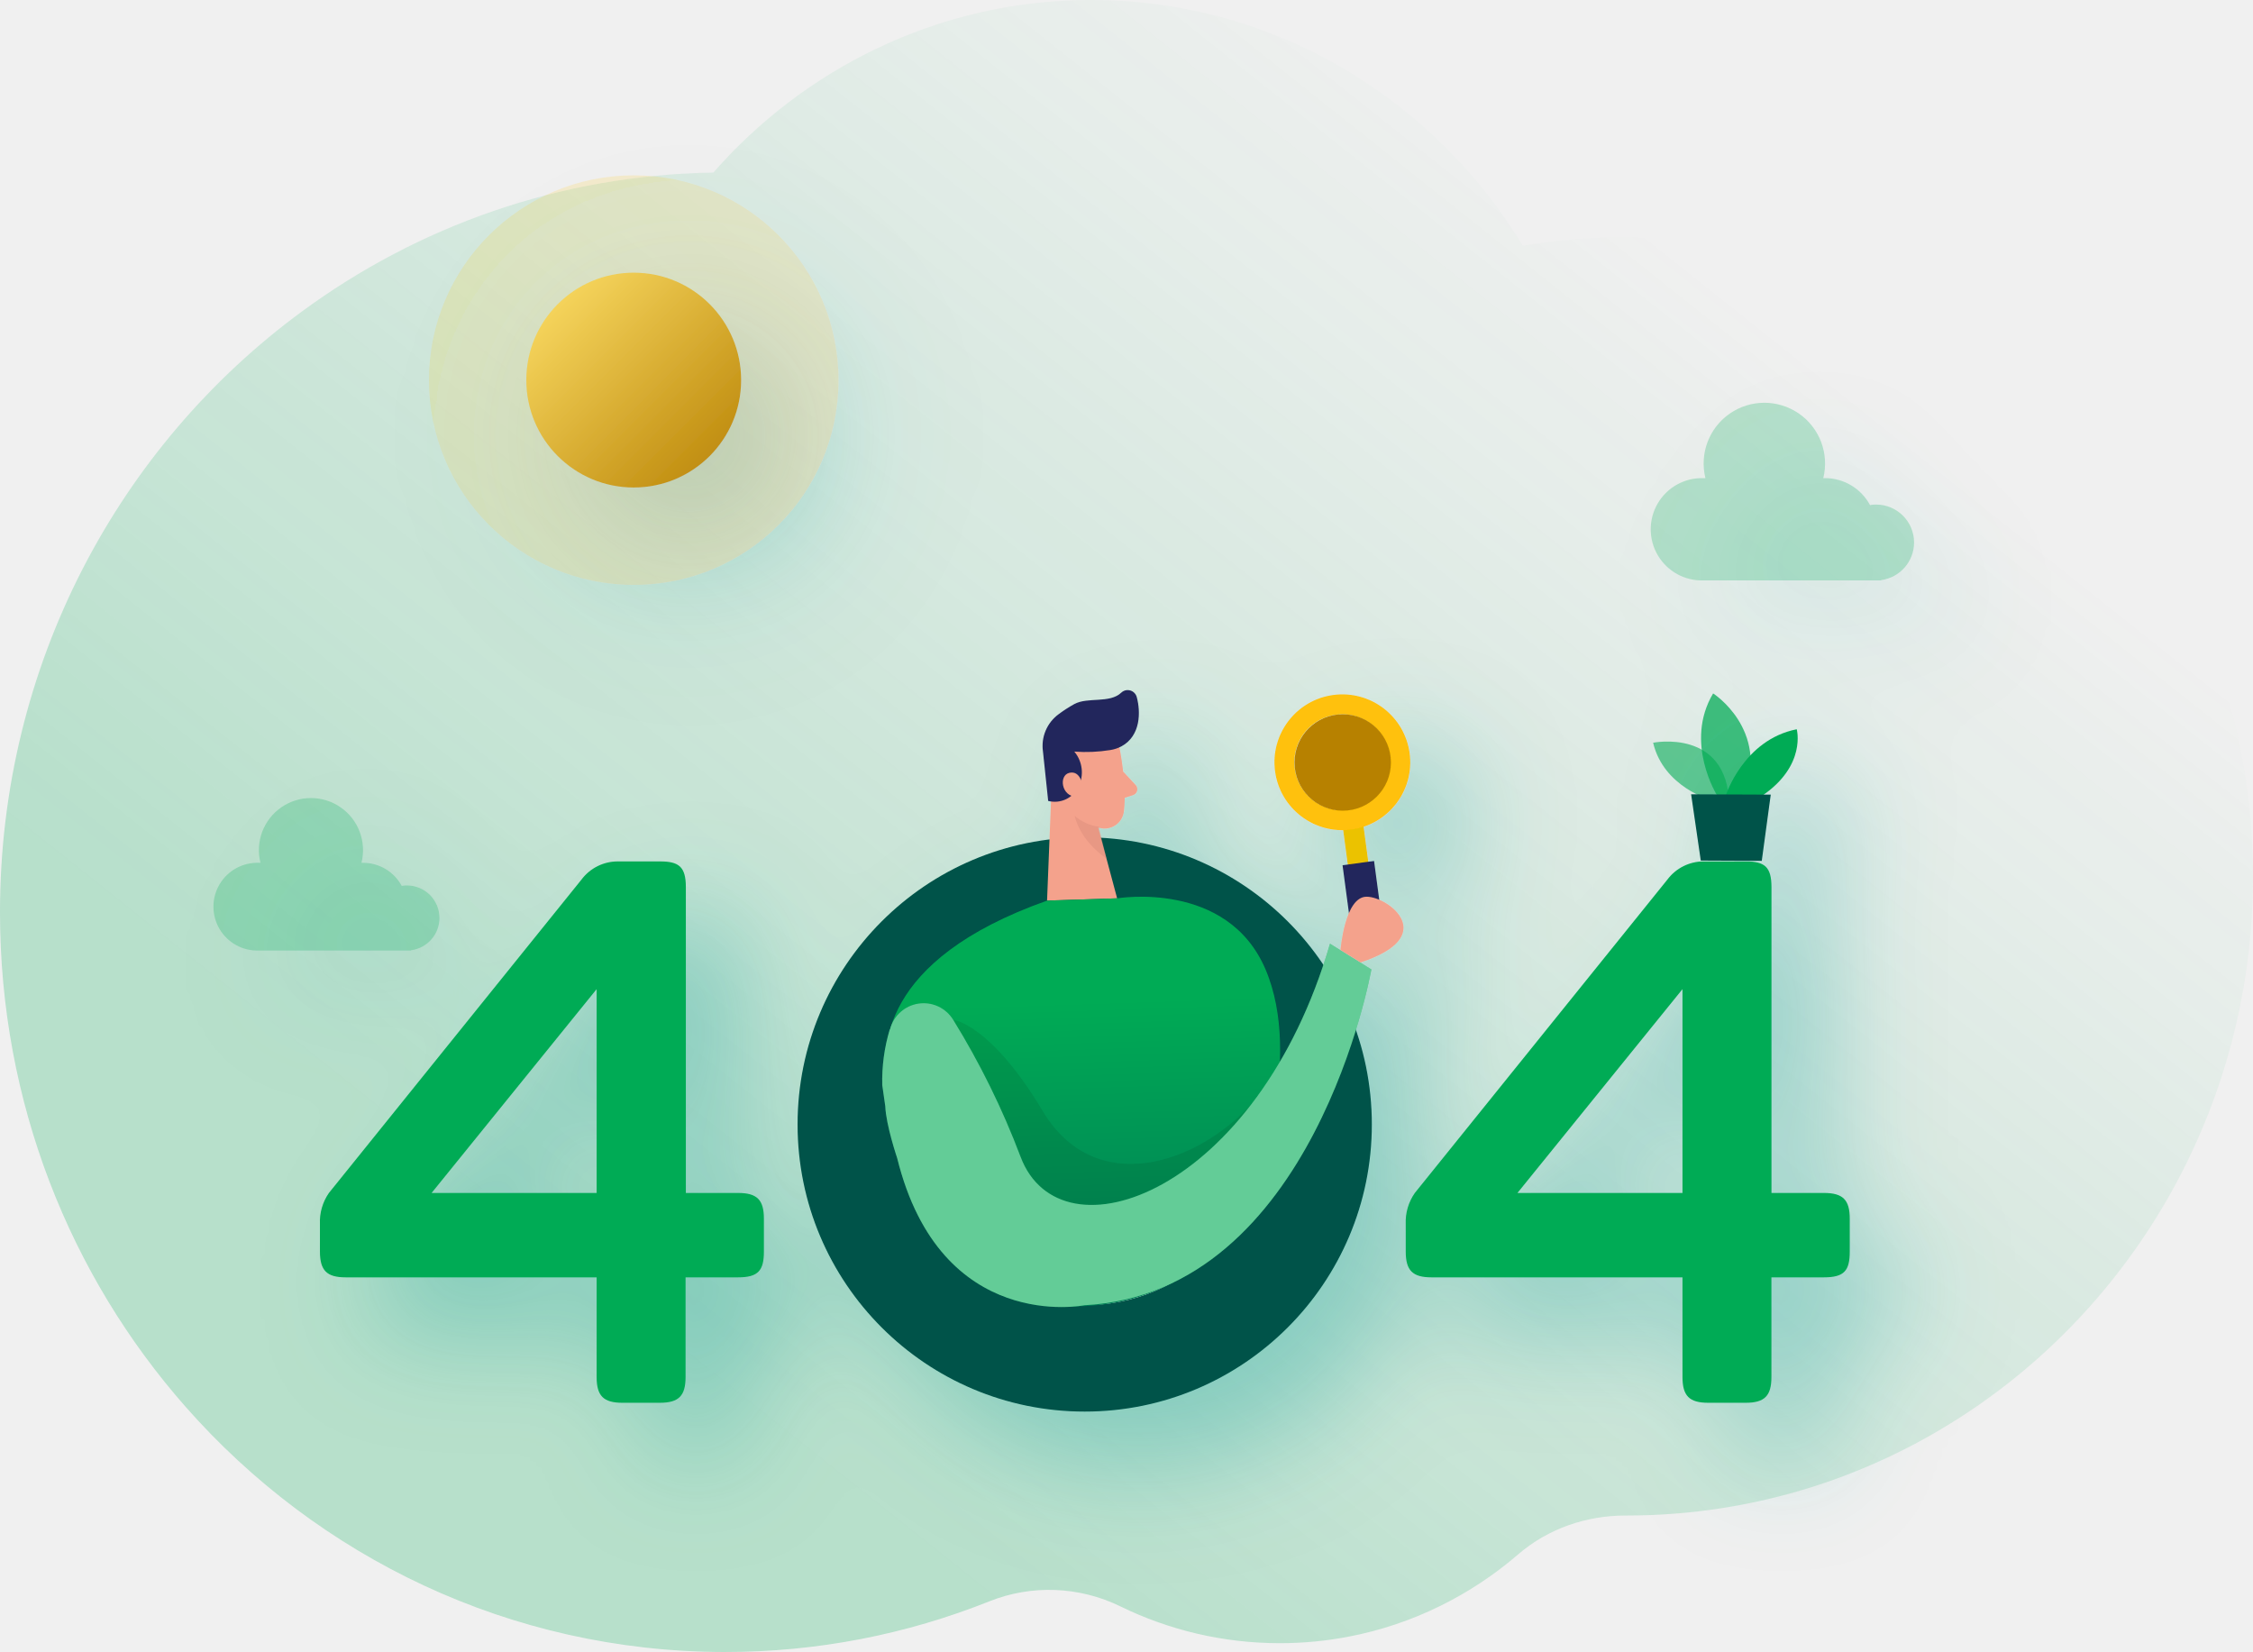
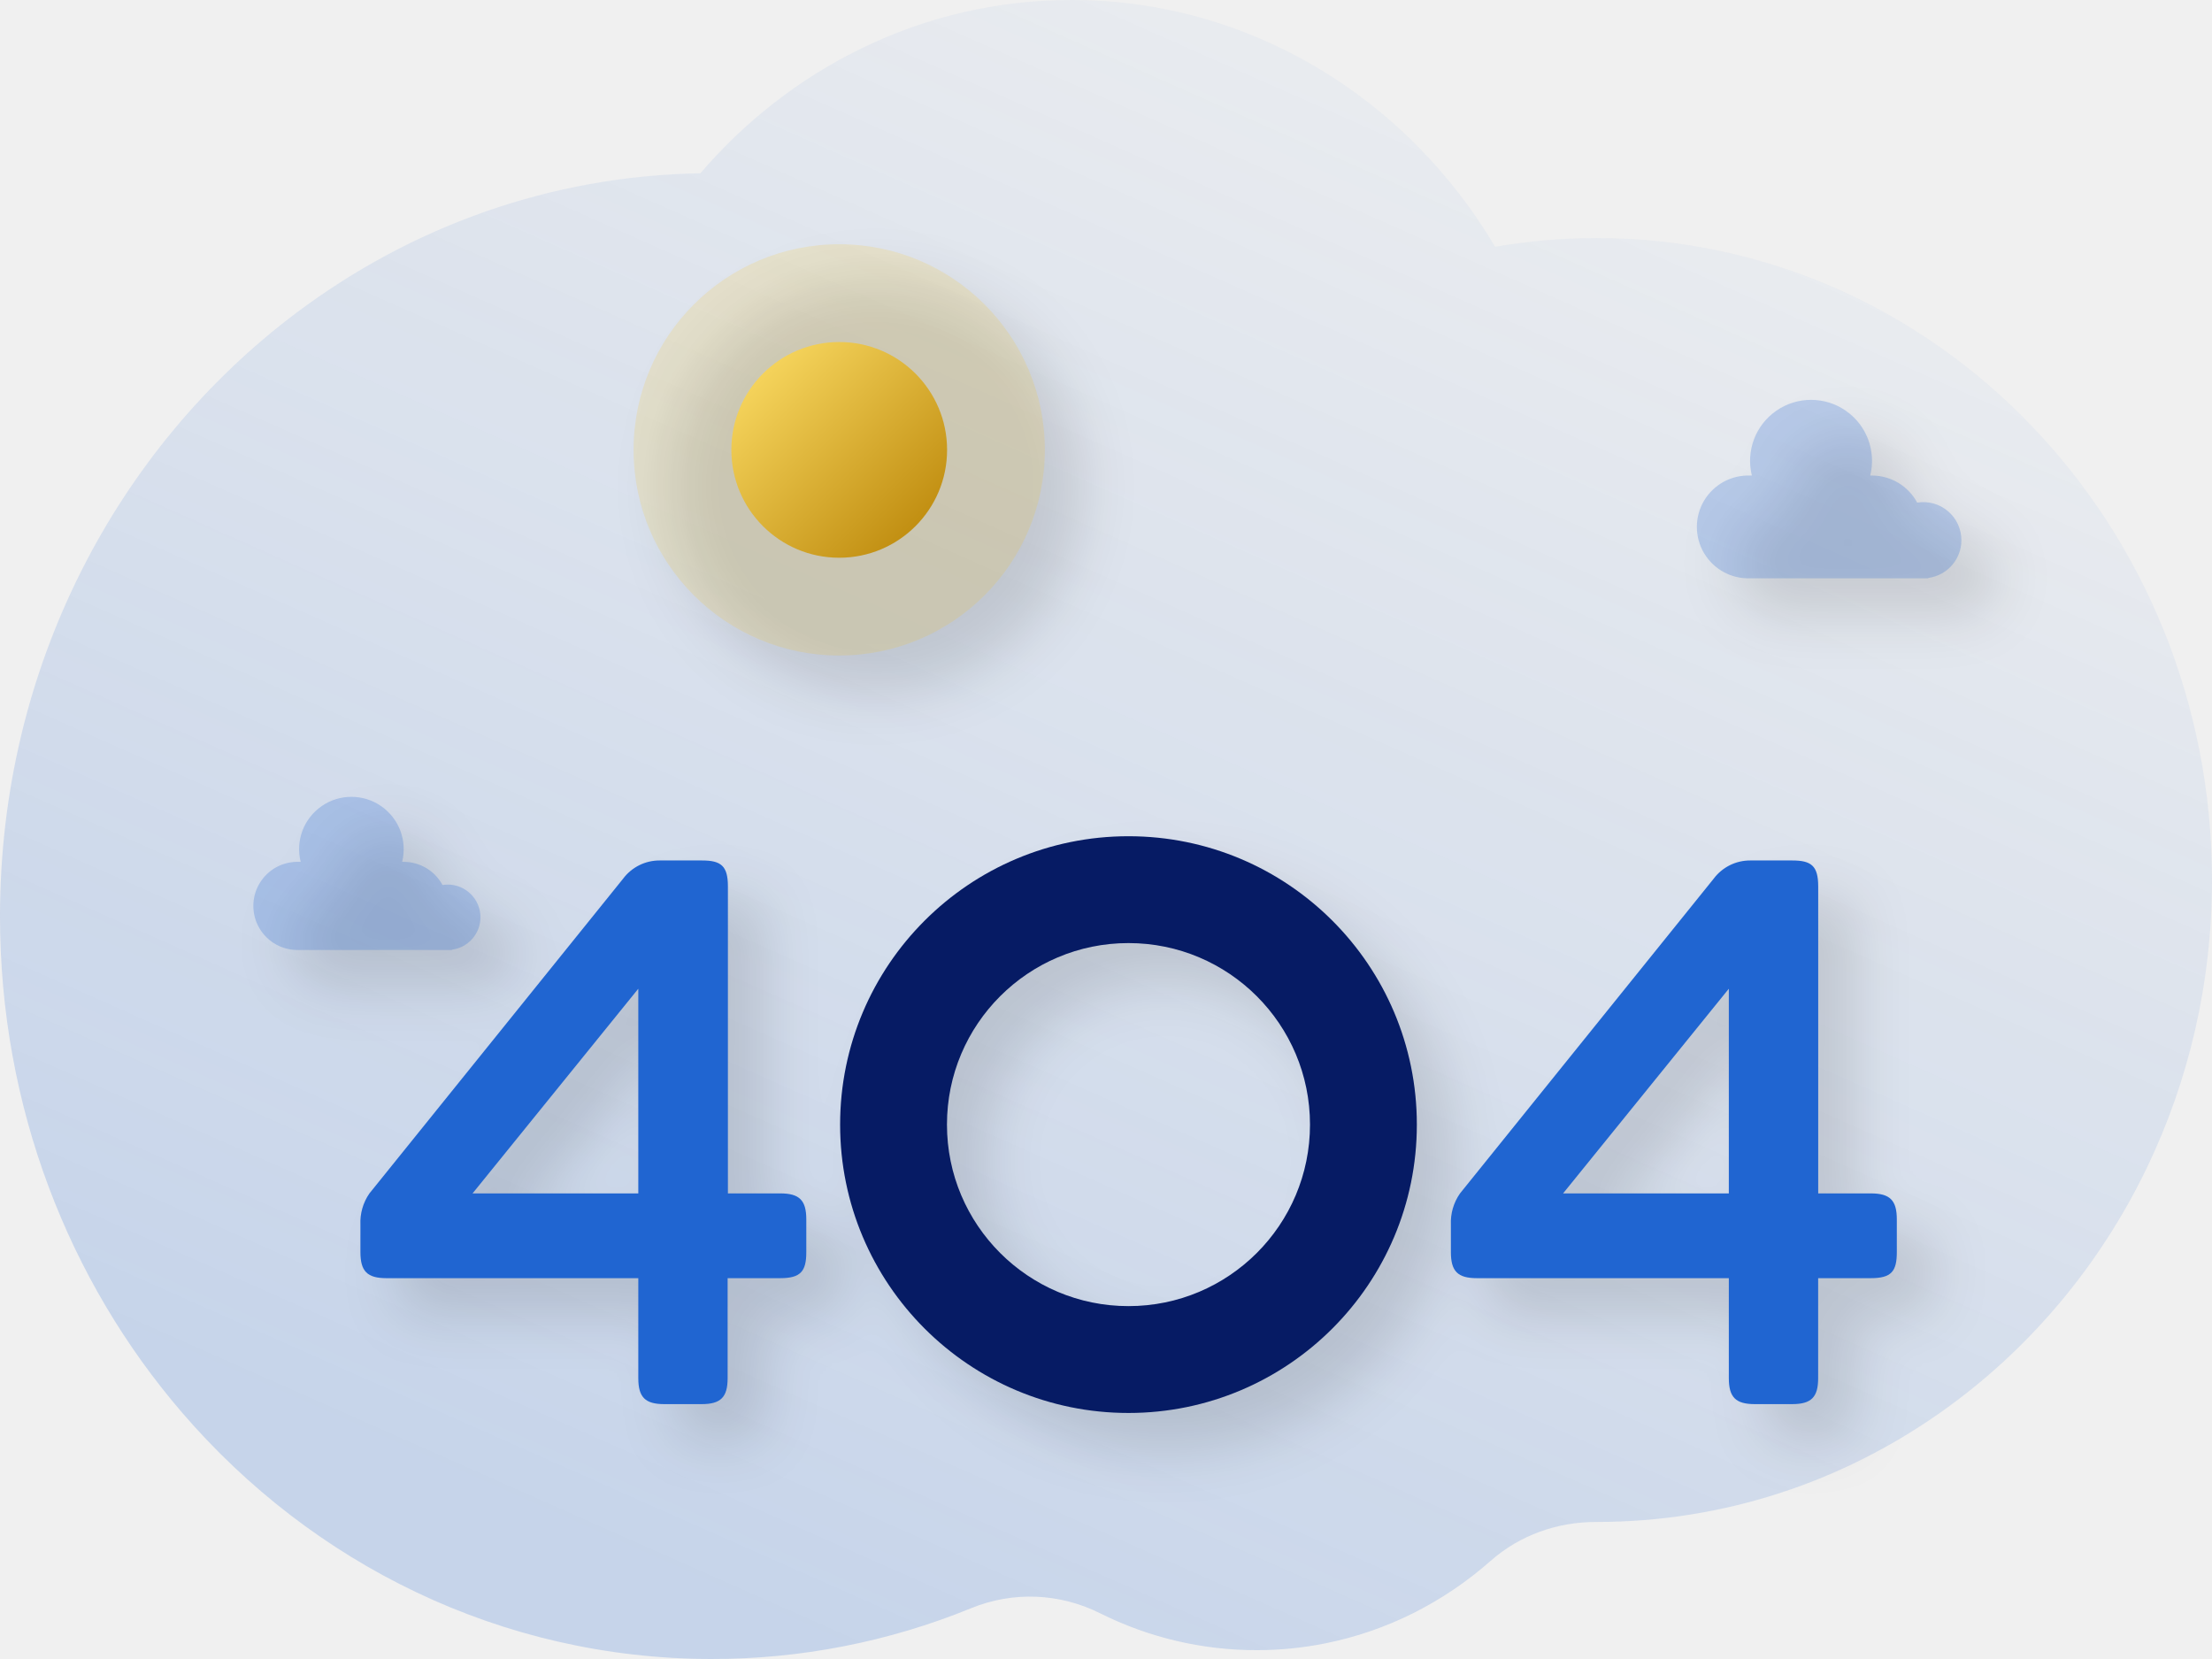
- <svg xmlns="http://www.w3.org/2000/svg" width="491px" height="360px" viewBox="0 0 491 360" version="1.1">
+ <svg xmlns="http://www.w3.org/2000/svg" width="480" height="360" fill="none">
+   <path fill-rule="evenodd" clip-rule="evenodd" d="M0 198.781c0 41.457 14.945 79.235 39.539 107.785 28.214 32.765 69.128 53.365 114.734 53.434a148.458 148.458 0 0056.495-11.036c9.051-3.699 19.182-3.274 27.948 1.107a75.774 75.774 0 0033.957 8.011c5.023 0 9.942-.495 14.7-1.434 13.581-2.67 25.94-8.99 36.089-17.94 6.379-5.627 14.548-8.456 22.898-8.446h.142c27.589 0 53.215-8.732 74.492-23.696 19.021-13.36 34.554-31.696 44.904-53.225C474.92 234.581 480 213.388 480 190.958c0-76.931-59.774-139.305-133.498-139.305-7.516 0-14.88.663-22.063 1.899C305.418 21.42 271.355 0 232.498 0a103.647 103.647 0 00-45.879 10.661c-13.24 6.487-25.011 15.705-34.641 26.939-32.697.544-62.93 11.69-87.675 30.291C25.351 97.155 0 144.882 0 198.781z" fill="url(#prefix__paint0_linear)" opacity=".2" />
+   <g filter="url(#prefix__filter0_d)">
+     <circle opacity=".15" cx="182.109" cy="97.623" r="44.623" fill="#FFC107" />
+     <circle cx="182.109" cy="97.623" r="23.406" fill="url(#prefix__paint1_linear)" />
+     <path fill-rule="evenodd" clip-rule="evenodd" d="M244.878 306.611c34.56 0 62.575-28.016 62.575-62.575 0-34.56-28.015-62.576-62.575-62.576-34.559 0-62.575 28.016-62.575 62.576 0 34.559 28.016 62.575 62.575 62.575zm0-23.186c21.754 0 39.389-17.635 39.389-39.389 0-21.755-17.635-39.39-39.389-39.39s-39.389 17.635-39.389 39.39c0 21.754 17.635 39.389 39.389 39.389z" fill="#061B64" />
+     <path fill-rule="evenodd" clip-rule="evenodd" d="M174.965 264.592c0-4.133-1.492-5.625-5.637-5.625h-11.373v-66.611c0-4.476-1.492-5.637-5.638-5.637h-9.172a9.866 9.866 0 00-7.948 3.974l-55.03 68.274a11.006 11.006 0 00-1.957 6.787v5.968c0 4.145 1.492 5.637 5.625 5.637h54.676v21.707c0 4.133 1.492 5.625 5.625 5.625h8.12c4.146 0 5.638-1.492 5.638-5.625v-21.707h11.434c4.414 0 5.637-1.492 5.637-5.637v-7.13zm-72.42-5.625l35.966-44.415v44.415h-35.966zM411.607 264.592c0-4.133-1.492-5.625-5.638-5.625h-11.422v-66.611c0-4.476-1.492-5.637-5.637-5.637h-9.111a9.87 9.87 0 00-7.949 3.974l-55.03 68.274a11.011 11.011 0 00-1.981 6.787v5.968c0 4.145 1.492 5.637 5.626 5.637h54.687v21.707c0 4.133 1.492 5.625 5.626 5.625h8.12c4.145 0 5.637-1.492 5.637-5.625v-21.707h11.434c4.476 0 5.638-1.492 5.638-5.637v-7.13zm-72.42-5.625l35.965-44.415v44.415h-35.965z" fill="#2065D1" />
+     <path opacity=".24" d="M425.621 117.222a8.267 8.267 0 00-9.599-8.157 11.129 11.129 0 00-9.784-5.87h-.403a13.23 13.23 0 00-20.365-14.078 13.23 13.23 0 00-5.316 14.078h-.403a11.153 11.153 0 100 22.293h38.68v-.073a8.279 8.279 0 007.19-8.193zM104.258 199.045a7.093 7.093 0 00-7.093-7.092c-.381.007-.761.039-1.138.097a9.552 9.552 0 00-8.425-5.026h-.343a11.348 11.348 0 10-22.012 0h-.342a9.564 9.564 0 100 19.114h33.177v-.061a7.107 7.107 0 006.176-7.032z" fill="#2065D1" />
+   </g>
  <defs>
-     <linearGradient x1="19.496%" y1="70.855%" x2="77.479%" y2="18.166%" id="linearGradient-1">
-       <stop stop-color="#00AB55" offset="0%" />
-       <stop stop-color="#00AB55" stop-opacity="0" offset="100%" />
+     <linearGradient id="prefix__paint0_linear" x1="328.81" y1="424.032" x2="505.393" y2="26.048" gradientUnits="userSpaceOnUse">
+       <stop stop-color="#2065D1" />
+       <stop offset="1" stop-color="#2065D1" stop-opacity=".01" />
    </linearGradient>
-     <filter x="-18.5%" y="-25.6%" width="137.1%" height="151.1%" filterUnits="objectBoundingBox" id="filter-2">
-       <feOffset dx="12" dy="12" in="SourceAlpha" result="shadowOffsetOuter1" />
-       <feGaussianBlur stdDeviation="12" in="shadowOffsetOuter1" result="shadowBlurOuter1" />
-       <feColorMatrix values="0 0 0 0 0   0 0 0 0 0.322   0 0 0 0 0.286  0 0 0 0.32 0" type="matrix" in="shadowBlurOuter1" result="shadowMatrixOuter1" />
-       <feMerge>
-         <feMergeNode in="shadowMatrixOuter1" />
-         <feMergeNode in="SourceGraphic" />
-       </feMerge>
+     <linearGradient id="prefix__paint1_linear" x1="135.297" y1="97.623" x2="182.109" y2="144.436" gradientUnits="userSpaceOnUse">
+       <stop stop-color="#FFE16A" />
+       <stop offset="1" stop-color="#B78103" />
+     </linearGradient>
+     <filter id="prefix__filter0_d" x="51" y="49" width="394.621" height="277.611" filterUnits="userSpaceOnUse" color-interpolation-filters="sRGB">
+       <feFlood flood-opacity="0" result="BackgroundImageFix" />
+       <feColorMatrix in="SourceAlpha" values="0 0 0 0 0 0 0 0 0 0 0 0 0 0 0 0 0 0 127 0" />
+       <feOffset dx="8" dy="8" />
+       <feGaussianBlur stdDeviation="6" />
+       <feColorMatrix values="0 0 0 0 0 0 0 0 0 0 0 0 0 0 0 0 0 0 0.12 0" />
+       <feBlend in2="BackgroundImageFix" result="effect1_dropShadow" />
+       <feBlend in="SourceGraphic" in2="effect1_dropShadow" result="shape" />
    </filter>
-     <linearGradient x1="0%" y1="0%" x2="100%" y2="100%" id="linearGradient-3">
-       <stop stop-color="#FFE16A" offset="0%" />
-       <stop stop-color="#B78103" offset="100%" />
-     </linearGradient>
-     <linearGradient x1="49.687%" y1="25.546%" x2="52.064%" y2="100.936%" id="linearGradient-4">
-       <stop stop-color="#00AB55" offset="0%" />
-       <stop stop-color="#007B55" offset="100%" />
-     </linearGradient>
  </defs>
-   <g id="__🥭Illustrations/-illustration_404" stroke="none" stroke-width="1" fill="none" fill-rule="evenodd">
-     <g id="Group" fill="url(#linearGradient-1)" opacity="0.24">
-       <g id="__🥭Illustrations/-X🩸Setup/-Shape_1">
-         <path d="M0,198.781 C0,240.238 15.288,278.016 40.445,306.566 C69.306,339.331 111.157,359.931 157.808,360 C178.196,360.029 197.691,356.113 215.598,348.964 C224.857,345.265 235.219,345.69 244.187,350.071 C254.706,355.204 266.484,358.082 278.922,358.082 C284.06,358.082 289.091,357.587 293.958,356.648 C307.851,353.978 320.493,347.658 330.875,338.708 C337.4,333.081 345.757,330.252 354.297,330.262 L354.442,330.262 C382.664,330.262 408.878,321.53 430.642,306.566 C450.099,293.206 465.988,274.87 476.574,253.342 C485.804,234.581 491,213.388 491,190.958 C491,114.027 429.856,51.653 354.442,51.653 C346.754,51.653 339.222,52.316 331.874,53.552 C312.417,21.42 277.574,0 237.826,0 C221.045,0 205.136,3.818 190.895,10.661 C177.352,17.148 165.311,26.366 155.461,37.6 C122.015,38.144 91.089,49.29 65.777,67.891 C25.932,97.155 0,144.882 0,198.781 Z" id="background" />
-       </g>
-     </g>
-     <g id="#gr" filter="url(#filter-2)" transform="translate(46, 38)">
-       <circle id="Oval" fill="#FFC107" fill-rule="nonzero" opacity="0.15" cx="92.108" cy="44.831" r="44.623" />
-       <circle id="Oval" fill="url(#linearGradient-3)" cx="92.108" cy="44.831" r="23.406" />
-       <circle id="Oval" fill="#005249" fill-rule="nonzero" cx="190.392" cy="207.036" r="62.575" />
-       <circle id="Oval" fill="#FFFFFF" fill-rule="nonzero" cx="190.392" cy="207.036" r="39.389" />
-       <path d="M114.842,221.967 C118.987,221.967 120.479,223.459 120.479,227.592 L120.479,234.722 C120.479,238.867 119.256,240.359 114.842,240.359 L103.408,240.359 L103.408,262.066 C103.408,266.199 101.916,267.691 97.77,267.691 L89.65,267.691 C85.517,267.691 84.025,266.199 84.025,262.066 L84.025,240.359 L29.349,240.359 C25.216,240.359 23.724,238.867 23.724,234.722 L23.724,228.754 C23.613,226.338 24.301,223.953 25.681,221.967 L80.711,153.693 C82.58,151.183 85.53,149.708 88.66,149.719 L97.831,149.719 C101.977,149.719 103.469,150.88 103.469,155.356 L103.469,221.967 L114.842,221.967 Z M84.025,177.552 L48.06,221.967 L84.025,221.967 L84.025,177.552 Z" id="Shape" fill="#00AB55" fill-rule="nonzero" />
-       <path d="M351.483,221.967 C355.629,221.967 357.121,223.459 357.121,227.592 L357.121,234.722 C357.121,238.867 355.959,240.359 351.483,240.359 L340.049,240.359 L340.049,262.066 C340.049,266.199 338.558,267.691 334.412,267.691 L326.292,267.691 C322.159,267.691 320.667,266.199 320.667,262.066 L320.667,240.359 L265.979,240.359 C261.846,240.359 260.354,238.867 260.354,234.722 L260.354,228.754 C260.25,226.335 260.946,223.95 262.335,221.967 L317.365,153.693 C319.234,151.183 322.184,149.708 325.314,149.719 L334.424,149.719 C338.57,149.719 340.062,150.88 340.062,155.356 L340.062,221.967 L351.483,221.967 Z M320.667,177.552 L284.701,221.967 L320.667,221.967 L320.667,177.552 Z" id="Shape" fill="#00AB55" fill-rule="nonzero" />
-       <path d="M326.94,136.389 C326.94,136.389 316.533,133.552 314.271,123.854 C314.271,123.854 330.401,120.602 330.866,137.245 L326.94,136.389 Z" id="Path" fill="#00AB55" fill-rule="nonzero" opacity="0.58" />
-       <path d="M328.224,135.362 C328.224,135.362 320.948,123.854 327.344,113.105 C327.344,113.105 339.573,120.895 334.167,135.386 L328.224,135.362 Z" id="Path" fill="#00AB55" fill-rule="nonzero" opacity="0.73" />
-       <path d="M330.095,135.374 C330.095,135.374 333.935,123.219 345.565,120.92 C345.565,120.92 347.741,128.807 338.032,135.399 L330.095,135.374 Z" id="Path" fill="#00AB55" fill-rule="nonzero" />
-       <polygon id="Path" fill="#005249" fill-rule="nonzero" points="322.55 135.093 324.653 149.535 337.946 149.596 339.903 135.166" />
-       <path d="M197.962,124.869 C197.962,124.869 199.674,133.124 198.928,138.847 C198.788,139.971 198.203,140.992 197.305,141.682 C196.406,142.371 195.268,142.672 194.146,142.516 C191.272,142.1 187.506,140.706 186.051,136.401 L182.676,129.37 C181.597,126.341 182.542,122.961 185.036,120.932 C189.365,116.945 197.167,119.843 197.962,124.869 Z" id="Path" fill="#F4A28C" fill-rule="nonzero" />
-       <polygon id="Path" fill="#F4A28C" fill-rule="nonzero" points="183.287 130.605 182.186 158.254 197.46 157.765 192.128 137.844" />
-       <path d="M195.919,125.456 C193.345,125.87 190.73,125.981 188.13,125.787 C189.93,127.935 190.285,130.946 189.035,133.454 C187.856,135.931 185.086,137.224 182.431,136.536 L181.294,125.75 C180.847,122.619 182.164,119.496 184.718,117.63 C185.796,116.825 186.928,116.093 188.105,115.441 C191.052,113.827 195.834,115.355 198.365,112.934 C198.888,112.446 199.628,112.267 200.316,112.463 C201.004,112.658 201.539,113.198 201.728,113.888 C202.609,117.104 202.633,122.326 198.414,124.637 C197.635,125.05 196.791,125.327 195.919,125.456 L195.919,125.456 Z" id="Path" fill="#24285B" fill-rule="nonzero" />
-       <path d="M189.903,133.1 C189.903,133.1 189.463,129.871 187.066,130.409 C184.669,130.947 185.28,135.606 188.631,135.643 L189.903,133.1 Z" id="Path" fill="#F4A28C" fill-rule="nonzero" />
-       <path d="M198.769,130.128 L201.496,133.075 C201.81,133.418 201.927,133.898 201.805,134.347 C201.684,134.795 201.341,135.151 200.897,135.288 L197.766,136.267 L198.769,130.128 Z" id="Path" fill="#F4A28C" fill-rule="nonzero" />
-       <path d="M193.486,142.161 C191.542,141.907 189.715,141.091 188.227,139.813 C188.227,139.813 189.035,144.815 195.149,149.119 L193.486,142.161 Z" id="Path" fill="#CE8172" fill-rule="nonzero" opacity="0.31" />
-       <path d="M182.211,158.254 L197.485,157.765 C197.485,157.765 221.478,153.693 229.806,173.259 C238.134,192.826 227.458,220.475 227.458,220.475 C227.458,220.475 218.775,249.666 182.211,246.437 C182.211,246.437 151.798,244.676 148.361,202.988 C148.206,201.169 147.928,199.364 147.53,197.583 C146.136,191.065 145.328,171.29 182.211,158.254 Z" id="Path" fill="url(#linearGradient-4)" fill-rule="nonzero" />
-       <path d="M161.752,184.229 C161.752,184.229 169.896,185.121 181.208,204.064 C192.52,223.007 214.728,216.06 227.25,202.046 L204.015,232.79 L177.992,230.698 L163.843,193.033 L161.752,184.229 Z" id="Path" fill="#000000" fill-rule="nonzero" opacity="0.08" />
-       <rect id="Rectangle" fill="#FFD200" fill-rule="nonzero" transform="translate(249.5726, 147.1926) rotate(-7.61) translate(-249.5726, -147.1926) " x="247.316" y="140.626" width="4.512" height="13.134" />
-       <rect id="Rectangle" fill="#000000" fill-rule="nonzero" opacity="0.08" transform="translate(249.5726, 147.1926) rotate(-7.61) translate(-249.5726, -147.1926) " x="247.316" y="140.626" width="4.512" height="13.134" />
-       <rect id="Rectangle" fill="#24285B" fill-rule="nonzero" transform="translate(251.1337, 158.4381) rotate(-7.61) translate(-251.1337, -158.4381) " x="247.667" y="150.006" width="6.934" height="16.864" />
-       <path d="M244.578,113.448 C236.479,114.533 230.793,121.978 231.877,130.077 C232.961,138.176 240.405,143.863 248.505,142.78 C256.604,141.697 262.292,134.253 261.21,126.153 C260.69,122.263 258.645,118.738 255.526,116.355 C252.407,113.972 248.469,112.926 244.578,113.448 L244.578,113.448 Z M247.929,138.468 C243.736,139.035 239.615,137.019 237.489,133.361 C235.363,129.703 235.65,125.124 238.218,121.761 C240.786,118.398 245.127,116.915 249.216,118.002 C253.305,119.09 256.335,122.534 256.893,126.728 C257.647,132.425 253.668,137.665 247.978,138.468 L247.929,138.468 Z" id="Shape" fill="#FFC107" fill-rule="nonzero" />
-       <circle id="Oval" fill="#B78103" fill-rule="nonzero" cx="246.621" cy="128.159" r="10.505" />
-       <path d="M147.97,186.283 C148.731,183.349 151.171,181.153 154.169,180.706 C157.167,180.258 160.142,181.645 161.727,184.229 C167.564,193.677 172.478,203.665 176.402,214.055 C185.146,237.363 228.02,221.992 243.845,167.646 L252.87,173.259 C252.87,173.259 240.42,243.845 190.306,246.437 C190.306,246.437 159.025,252.772 149.523,214.385 C149.523,214.385 147.077,207.158 146.93,203.073 L146.27,198.475 C146.169,194.392 146.713,190.318 147.884,186.405 L147.97,186.283 Z" id="Path" fill="#00AB55" fill-rule="nonzero" />
-       <path d="M147.97,186.283 C148.731,183.349 151.171,181.153 154.169,180.706 C157.167,180.258 160.142,181.645 161.727,184.229 C167.564,193.677 172.478,203.665 176.402,214.055 C185.146,237.363 228.02,221.992 243.845,167.646 L252.87,173.259 C252.87,173.259 240.42,243.845 190.306,246.437 C190.306,246.437 159.025,252.772 149.523,214.385 C149.523,214.385 147.077,207.158 146.93,203.073 L146.27,198.475 C146.169,194.392 146.713,190.318 147.884,186.405 L147.97,186.283 Z" id="Path" fill="#FFFFFF" fill-rule="nonzero" opacity="0.39" />
-       <path d="M246.131,169.016 C246.131,169.016 247.049,157.386 251.842,157.411 C256.636,157.435 267.899,166.044 250.509,171.731 L246.131,169.016 Z" id="Path" fill="#F4A28C" fill-rule="nonzero" />
-       <path d="M371.135,80.222 C371.135,75.656 367.434,71.955 362.869,71.955 C362.422,71.955 361.976,71.991 361.536,72.065 C359.602,68.458 355.845,66.204 351.753,66.195 L351.349,66.195 C352.678,60.853 350.561,55.247 346.033,52.117 C341.505,48.987 335.512,48.987 330.984,52.117 C326.457,55.247 324.339,60.853 325.668,66.195 L325.265,66.195 C321.194,66.06 317.374,68.155 315.299,71.659 C313.224,75.163 313.224,79.52 315.299,83.024 C317.374,86.529 321.194,88.623 325.265,88.488 L363.945,88.488 L363.945,88.415 C368.055,87.87 371.128,84.368 371.135,80.222 Z" id="Path" fill="#00AB55" fill-rule="nonzero" opacity="0.24" />
-       <path d="M49.772,162.045 C49.772,160.164 49.024,158.36 47.694,157.03 C46.364,155.7 44.56,154.953 42.679,154.953 C42.298,154.96 41.918,154.993 41.542,155.05 C39.874,151.95 36.636,150.019 33.116,150.024 L32.773,150.024 C33.926,145.439 32.115,140.62 28.228,137.928 C24.342,135.236 19.193,135.236 15.306,137.928 C11.42,140.62 9.609,145.439 10.761,150.024 L10.419,150.024 C6.923,149.899 3.638,151.693 1.853,154.701 C0.068,157.71 0.068,161.453 1.853,164.461 C3.638,167.47 6.923,169.263 10.419,169.138 L43.596,169.138 L43.596,169.077 C47.126,168.611 49.766,165.605 49.772,162.045 Z" id="Path" fill="#00AB55" fill-rule="nonzero" opacity="0.24" />
-     </g>
-   </g>
</svg>
